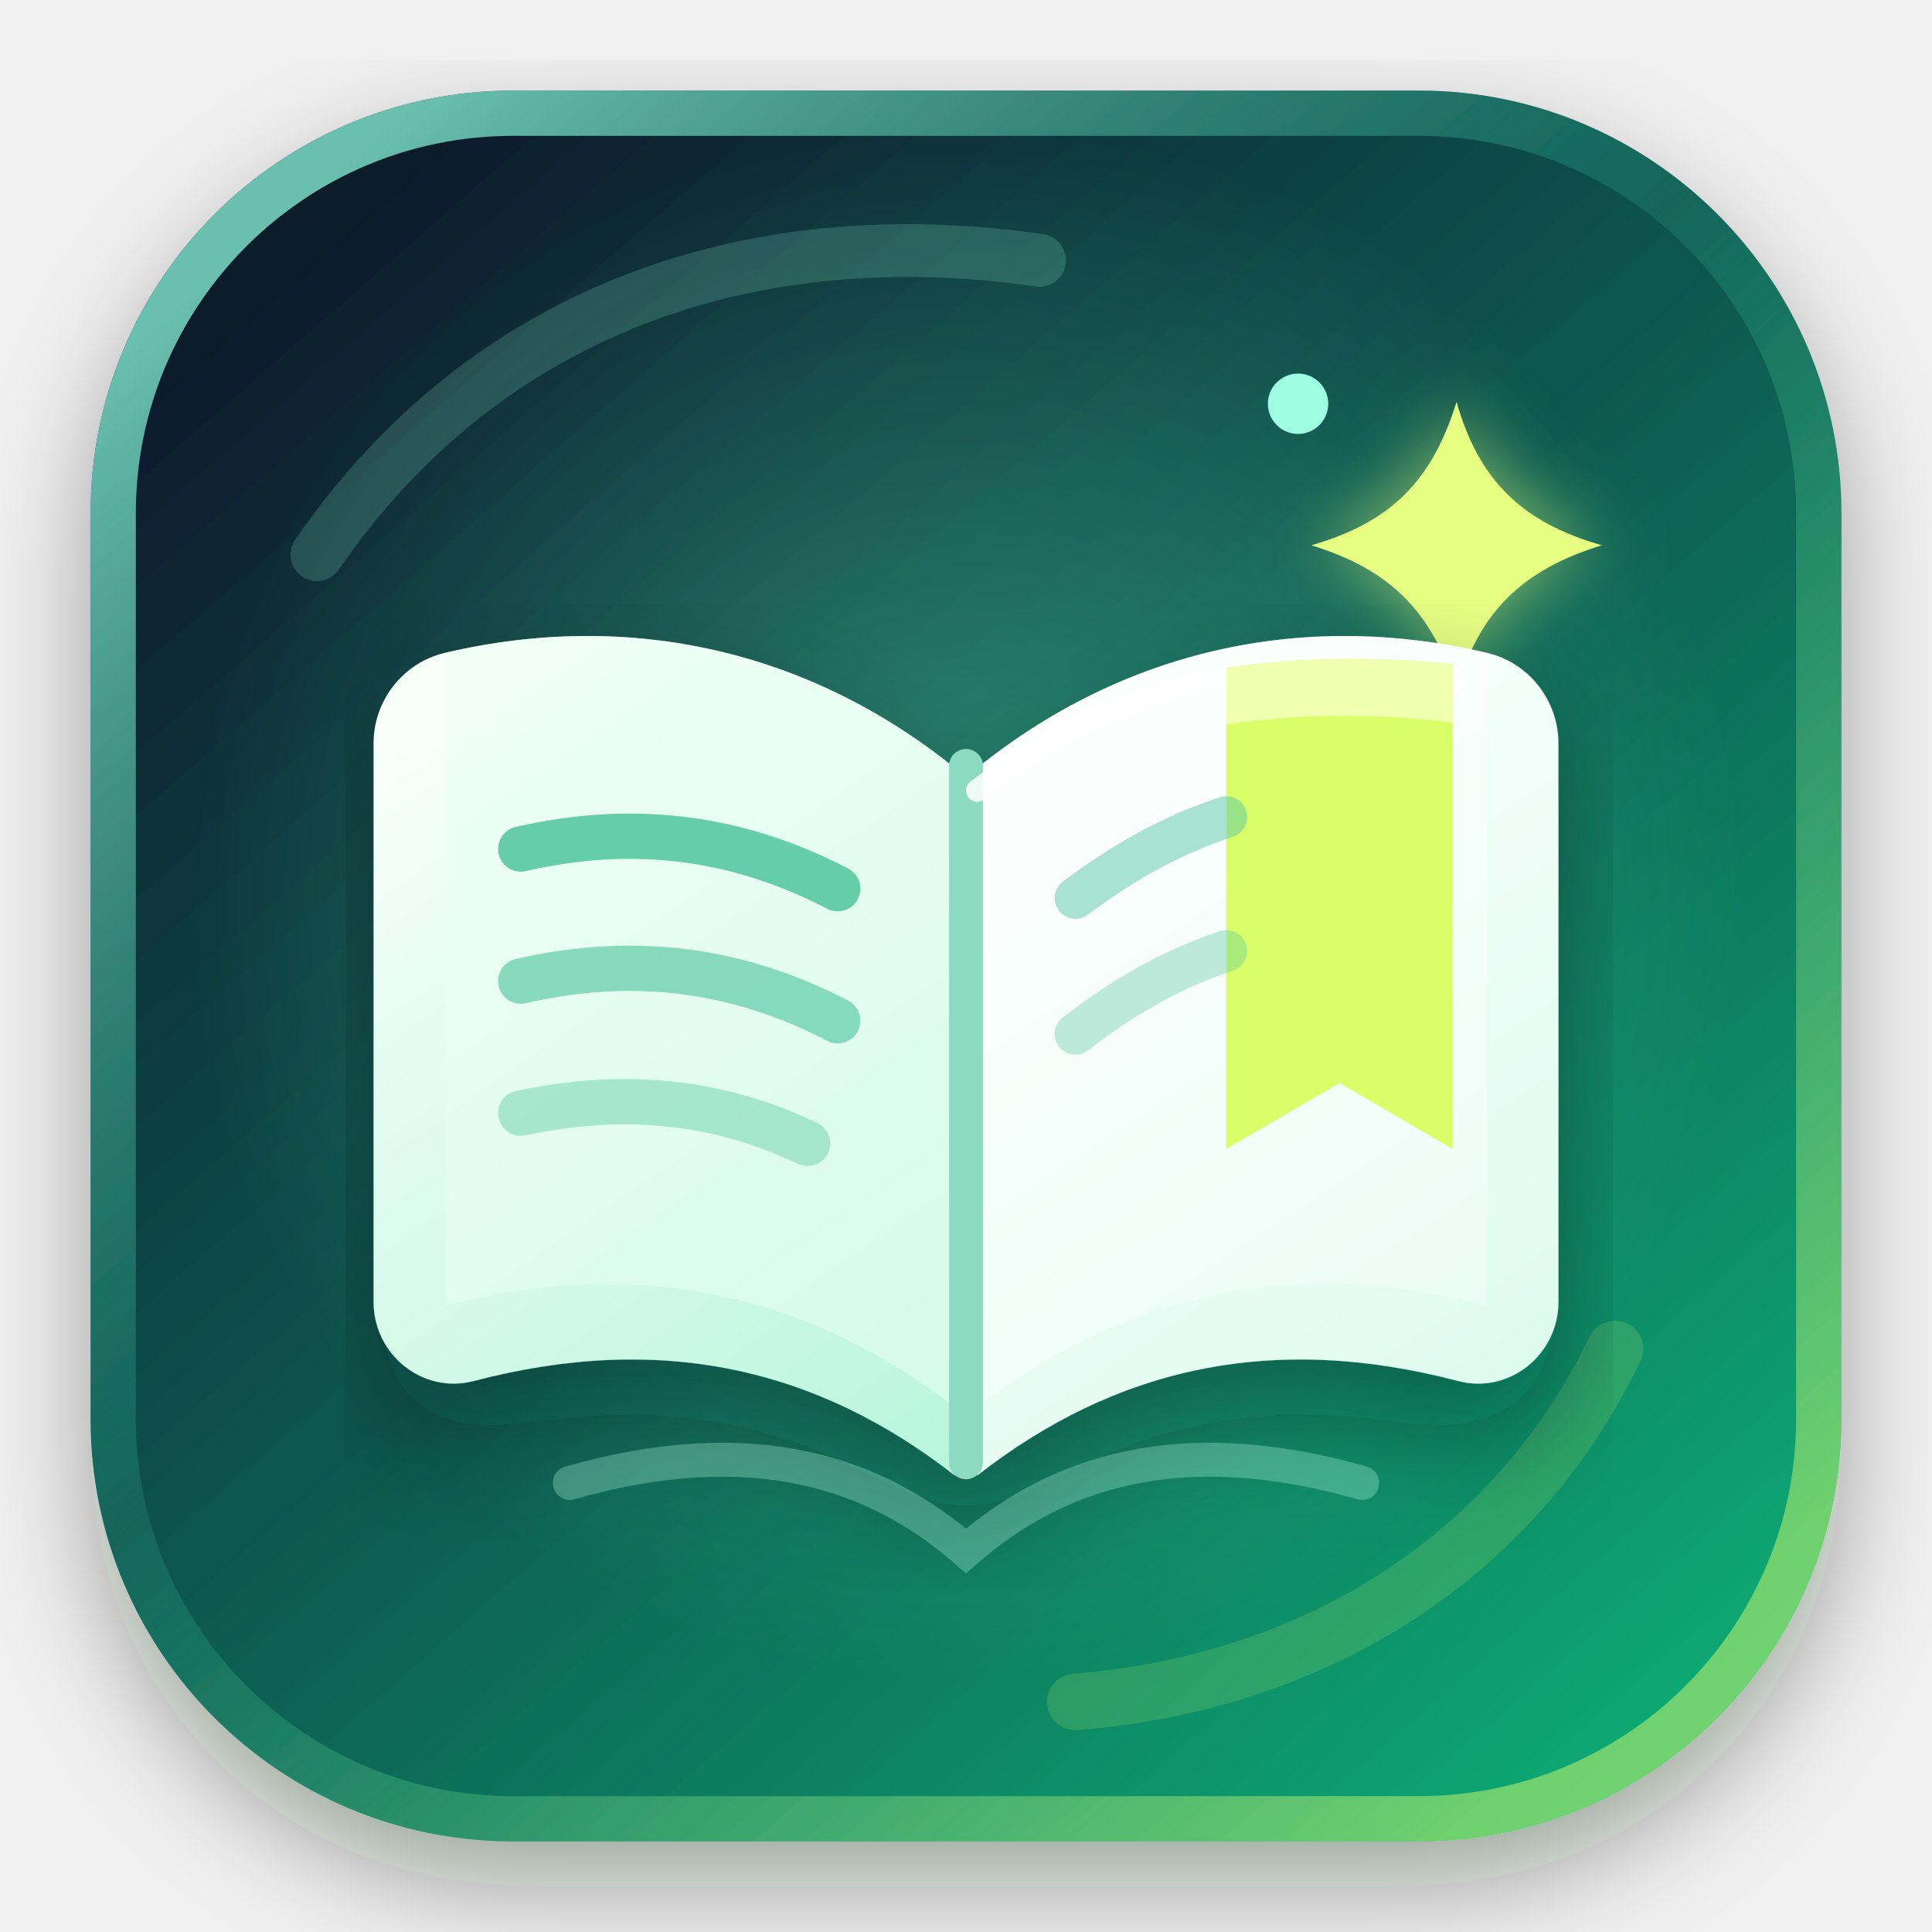
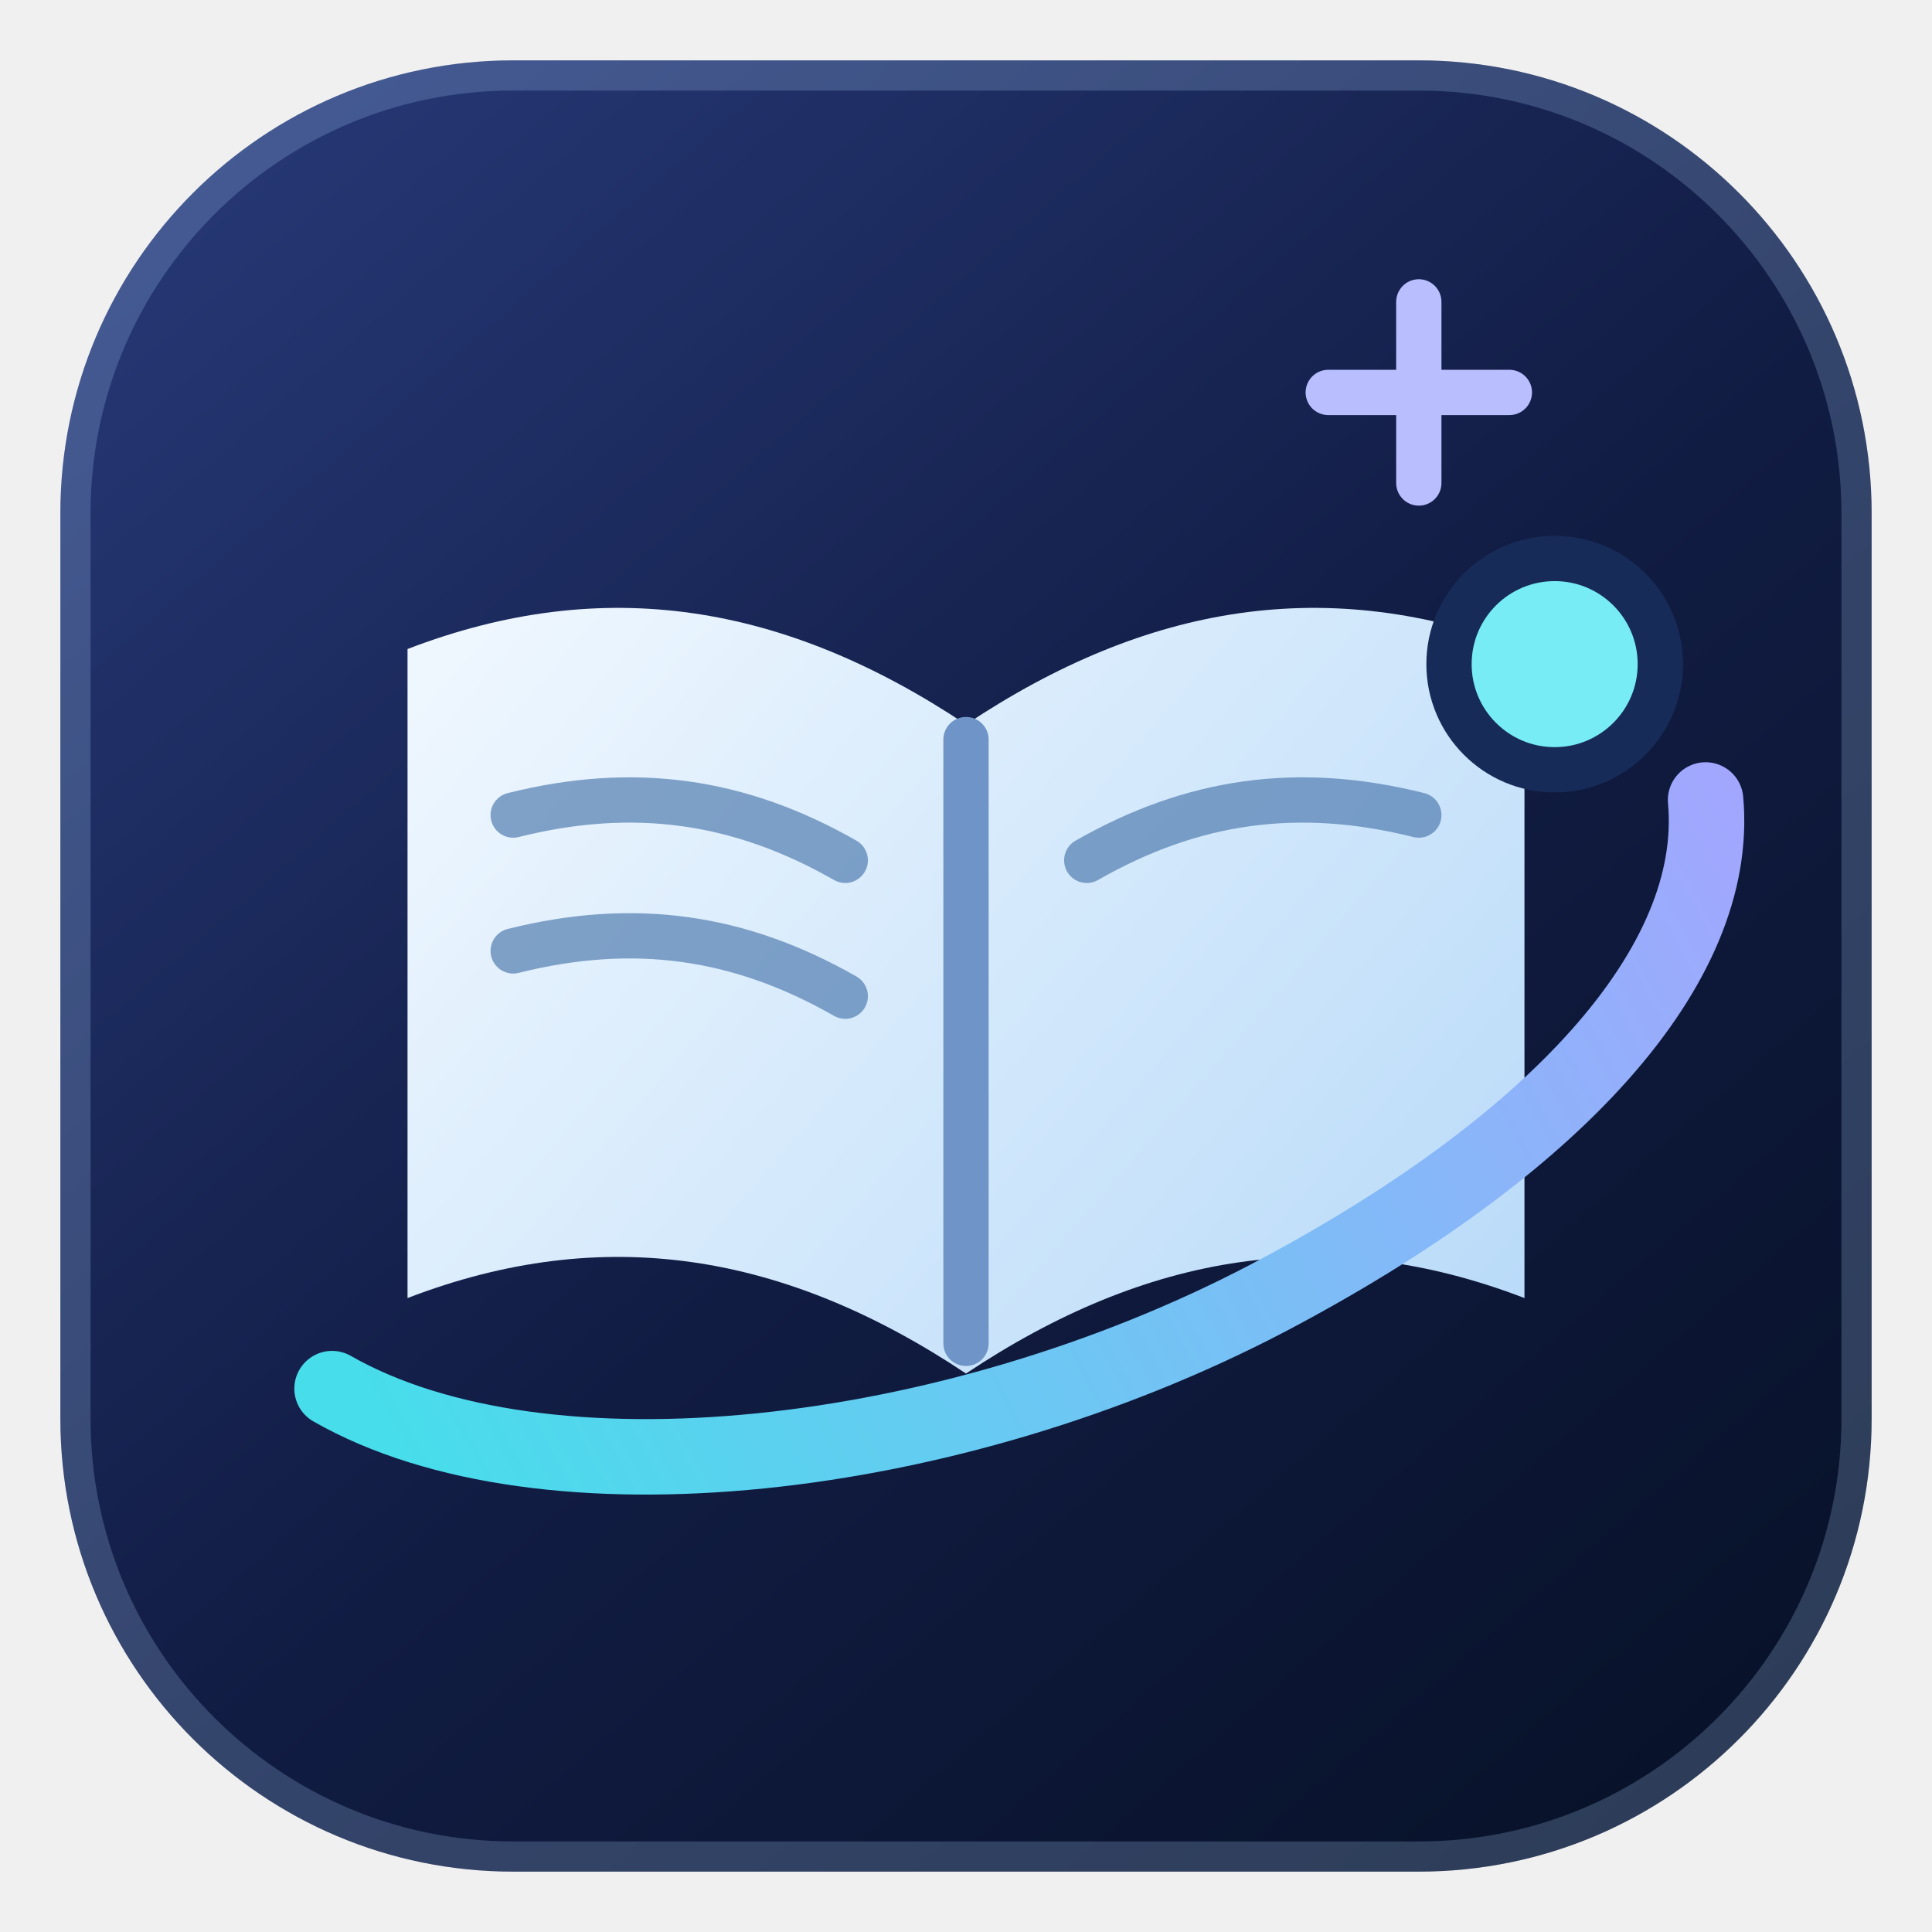
- <svg xmlns="http://www.w3.org/2000/svg" viewBox="0 0 1024 1024" fill="none">
+ <svg xmlns="http://www.w3.org/2000/svg" viewBox="0 0 128 128" fill="none">
  <defs>
-     <linearGradient id="base" x1="168" y1="112" x2="872" y2="920" gradientUnits="userSpaceOnUse">
-       <stop stop-color="#071A2B" />
-       <stop offset="0.48" stop-color="#07584F" />
-       <stop offset="1" stop-color="#10A873" />
+     <linearGradient id="bg" x1="12" y1="4" x2="116" y2="124" gradientUnits="userSpaceOnUse">
+       <stop stop-color="#273978" />
+       <stop offset=".54" stop-color="#111C43" />
+       <stop offset="1" stop-color="#071127" />
    </linearGradient>
-     <linearGradient id="rim" x1="158" y1="108" x2="844" y2="910" gradientUnits="userSpaceOnUse">
-       <stop stop-color="#90FFE1" stop-opacity="0.72" />
-       <stop offset="0.45" stop-color="#52DAB0" stop-opacity="0.14" />
-       <stop offset="1" stop-color="#D7FF6A" stop-opacity="0.48" />
+     <linearGradient id="page" x1="24" y1="34" x2="100" y2="100" gradientUnits="userSpaceOnUse">
+       <stop stop-color="#F5FAFF" />
+       <stop offset="1" stop-color="#B4D8F8" />
    </linearGradient>
-     <linearGradient id="leftPage" x1="258" y1="368" x2="526" y2="758" gradientUnits="userSpaceOnUse">
-       <stop stop-color="#F7FFF9" />
-       <stop offset="1" stop-color="#B9F5DC" />
+     <linearGradient id="accent" x1="19" y1="83" x2="110" y2="34" gradientUnits="userSpaceOnUse">
+       <stop stop-color="#47DDEB" />
+       <stop offset="1" stop-color="#A6A4FF" />
    </linearGradient>
-     <linearGradient id="rightPage" x1="518" y1="344" x2="790" y2="756" gradientUnits="userSpaceOnUse">
-       <stop stop-color="#FFFFFF" />
-       <stop offset="1" stop-color="#DDFBEF" />
-     </linearGradient>
-     <radialGradient id="glow" cx="0" cy="0" r="1" gradientTransform="translate(512 478) rotate(90) scale(410)" gradientUnits="userSpaceOnUse">
-       <stop stop-color="#6AFFC7" stop-opacity="0.34" />
-       <stop offset="1" stop-color="#6AFFC7" stop-opacity="0" />
-     </radialGradient>
-     <filter id="outerShadow" x="0" y="8" width="1024" height="1030" filterUnits="userSpaceOnUse" color-interpolation-filters="sRGB">
-       <feDropShadow dx="0" dy="24" stdDeviation="28" flood-color="#031710" flood-opacity="0.34" />
-     </filter>
-     <filter id="bookShadow" x="183" y="292" width="672" height="550" filterUnits="userSpaceOnUse" color-interpolation-filters="sRGB">
-       <feDropShadow dx="0" dy="28" stdDeviation="30" flood-color="#001A19" flood-opacity="0.38" />
-     </filter>
-     <filter id="starGlow" x="654" y="174" width="234" height="234" filterUnits="userSpaceOnUse" color-interpolation-filters="sRGB">
-       <feGaussianBlur stdDeviation="18" />
-     </filter>
  </defs>
-   <g filter="url(#outerShadow)">
-     <rect x="48" y="48" width="928" height="928" rx="224" fill="url(#base)" />
-     <rect x="60" y="60" width="904" height="904" rx="212" stroke="url(#rim)" stroke-width="24" />
-   </g>
-   <circle cx="512" cy="478" r="410" fill="url(#glow)" />
-   <path d="M168 294C258 163 400 116 551 138" stroke="#9CFFE1" stroke-opacity="0.18" stroke-width="28" stroke-linecap="round" />
-   <path d="M856 715C799 833 687 893 570 902" stroke="#D7FF6A" stroke-opacity="0.16" stroke-width="30" stroke-linecap="round" />
-   <g filter="url(#starGlow)" opacity="0.56">
-     <path d="M772 212C785 254 807 276 850 289C807 301 785 324 772 366C760 324 737 301 695 289C737 276 760 254 772 212Z" fill="#DFFF79" />
-   </g>
-   <path d="M772 213C784 255 807 277 849 289C807 302 784 324 772 366C759 324 737 302 695 289C737 277 759 255 772 213Z" fill="#E6FF83" />
-   <circle cx="688" cy="214" r="16" fill="#9EFFE0" />
-   <g filter="url(#bookShadow)">
-     <path d="M506 407C429 345 334 323 236 346C214 351 198 371 198 394V690C198 718 224 739 251 732C350 706 433 725 506 782V407Z" fill="url(#leftPage)" />
-     <path d="M518 407C595 345 690 323 788 346C810 351 826 371 826 394V690C826 718 800 739 773 732C674 706 591 725 518 782V407Z" fill="url(#rightPage)" />
-     <path d="M506 407C429 345 334 323 236 346V692C340 665 430 687 506 746V407Z" fill="#E9FFF4" fill-opacity="0.54" />
-     <path d="M518 407C595 345 690 323 788 346V692C684 665 594 687 518 746V407Z" fill="#FFFFFF" fill-opacity="0.34" />
-     <path d="M512 406V775" stroke="#8CDBC0" stroke-width="18" stroke-linecap="round" />
-     <path d="M518 419C594 360 683 343 771 361" stroke="white" stroke-opacity="0.86" stroke-width="12" stroke-linecap="round" />
-   </g>
-   <path d="M650 354L650 609L710 574L770 609V352C730 348 690 348 650 354Z" fill="#D8FF68" />
-   <path d="M650 354C690 348 730 348 770 352V383C730 378 690 378 650 384V354Z" fill="#F1FFB0" />
-   <path d="M276 450C337 436 392 444 444 471" stroke="#65CDAA" stroke-width="24" stroke-linecap="round" />
-   <path d="M276 520C337 506 392 514 444 541" stroke="#65CDAA" stroke-opacity="0.74" stroke-width="24" stroke-linecap="round" />
-   <path d="M276 590C332 578 382 584 428 606" stroke="#65CDAA" stroke-opacity="0.48" stroke-width="24" stroke-linecap="round" />
-   <path d="M570 476C598 455 623 442 650 433" stroke="#5BC6A4" stroke-opacity="0.5" stroke-width="22" stroke-linecap="round" />
-   <path d="M570 548C597 527 623 513 650 504" stroke="#5BC6A4" stroke-opacity="0.36" stroke-width="22" stroke-linecap="round" />
-   <path d="M302 786C400 758 465 781 512 822C559 781 624 758 722 786" stroke="#B8FFE8" stroke-opacity="0.3" stroke-width="18" stroke-linecap="round" />
+   <rect x="4" y="4" width="120" height="120" rx="30" fill="url(#bg)" />
+   <rect x="5" y="5" width="118" height="118" rx="29" stroke="#B1D6FF" stroke-opacity=".22" stroke-width="2" />
+   <path d="M27 43c13-5 25-3 37 5v43c-12-8-24-10-37-5V43Zm74 0c-13-5-25-3-37 5v43c12-8 24-10 37-5V43Z" fill="url(#page)" />
+   <path d="M64 49v40" stroke="#6F94C7" stroke-width="3" stroke-linecap="round" />
+   <path d="M34 54c8-2 15-1 22 3M34 63c8-2 15-1 22 3M72 57c7-4 14-5 22-3" stroke="#4774AA" stroke-width="3" stroke-linecap="round" opacity=".65" />
+   <path d="M22 92c14 8 41 5 62-6 19-10 30-22 29-33" stroke="url(#accent)" stroke-width="5" stroke-linecap="round" />
+   <circle cx="103" cy="44" r="7" fill="#77ECF5" stroke="#172B58" stroke-width="3" />
+   <path d="M94 20v12M88 26h12" stroke="#B9BEFF" stroke-width="3" stroke-linecap="round" />
</svg>
